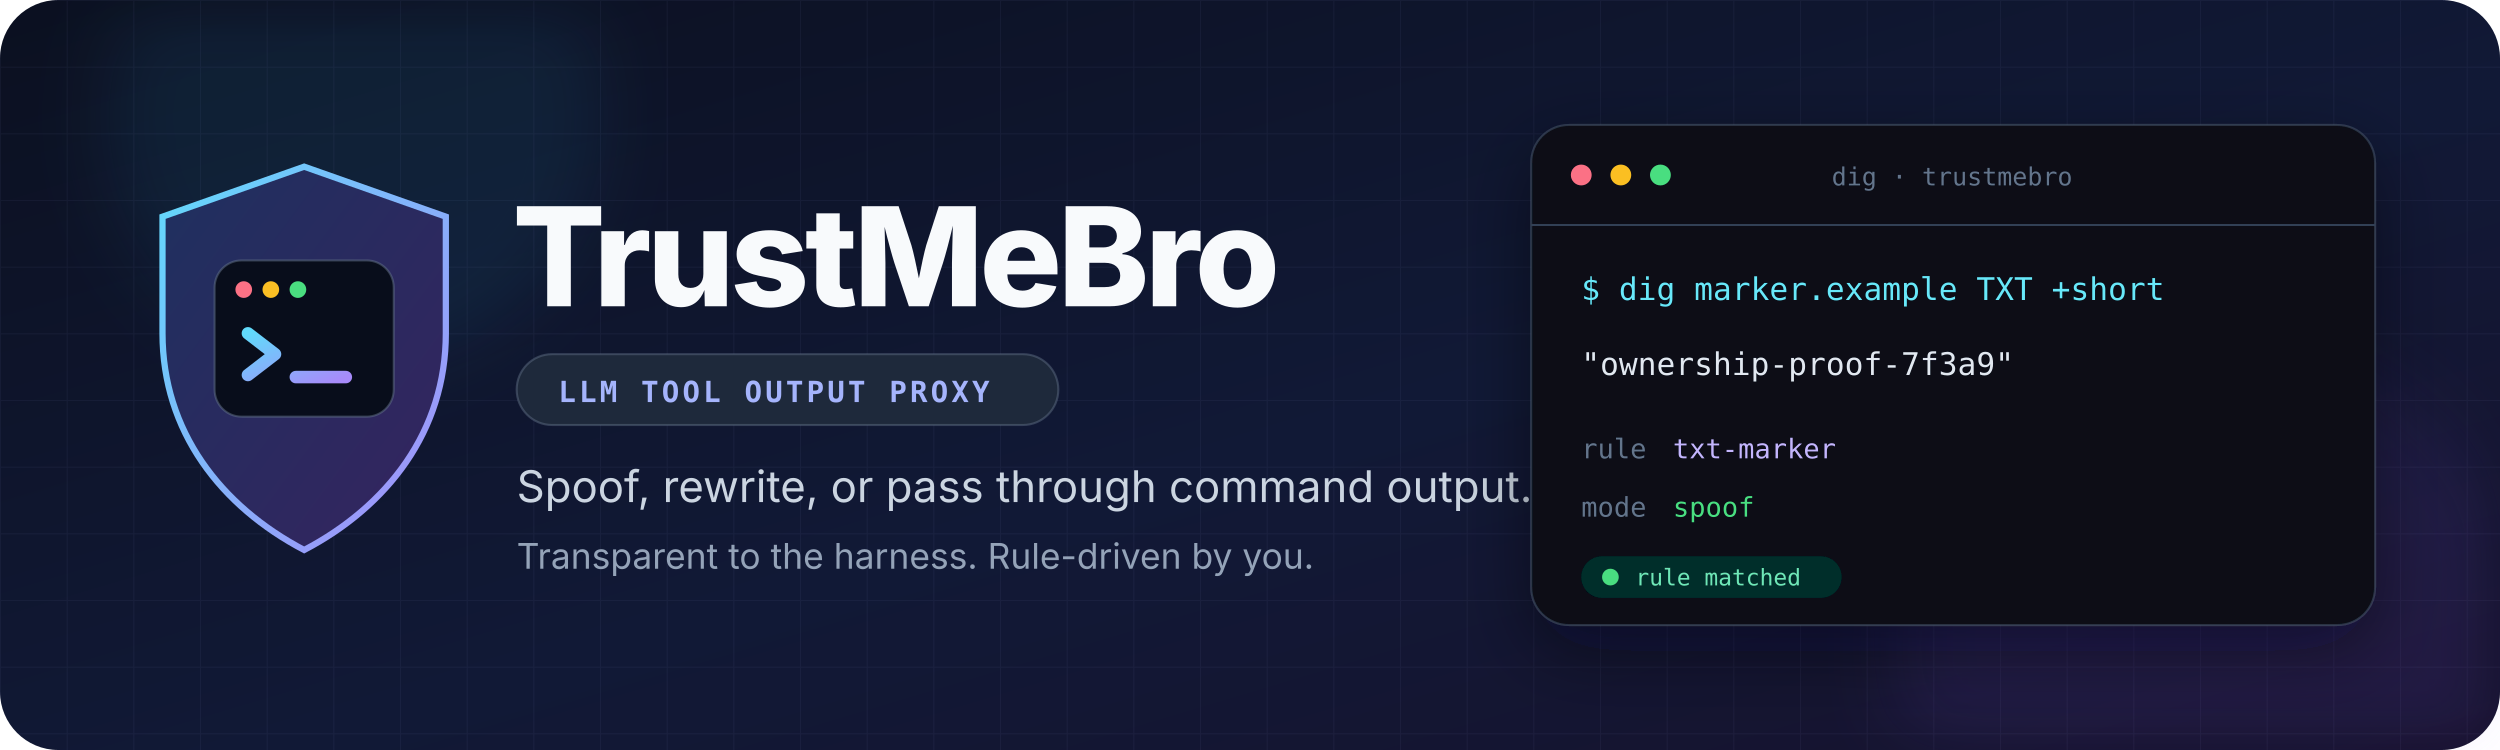
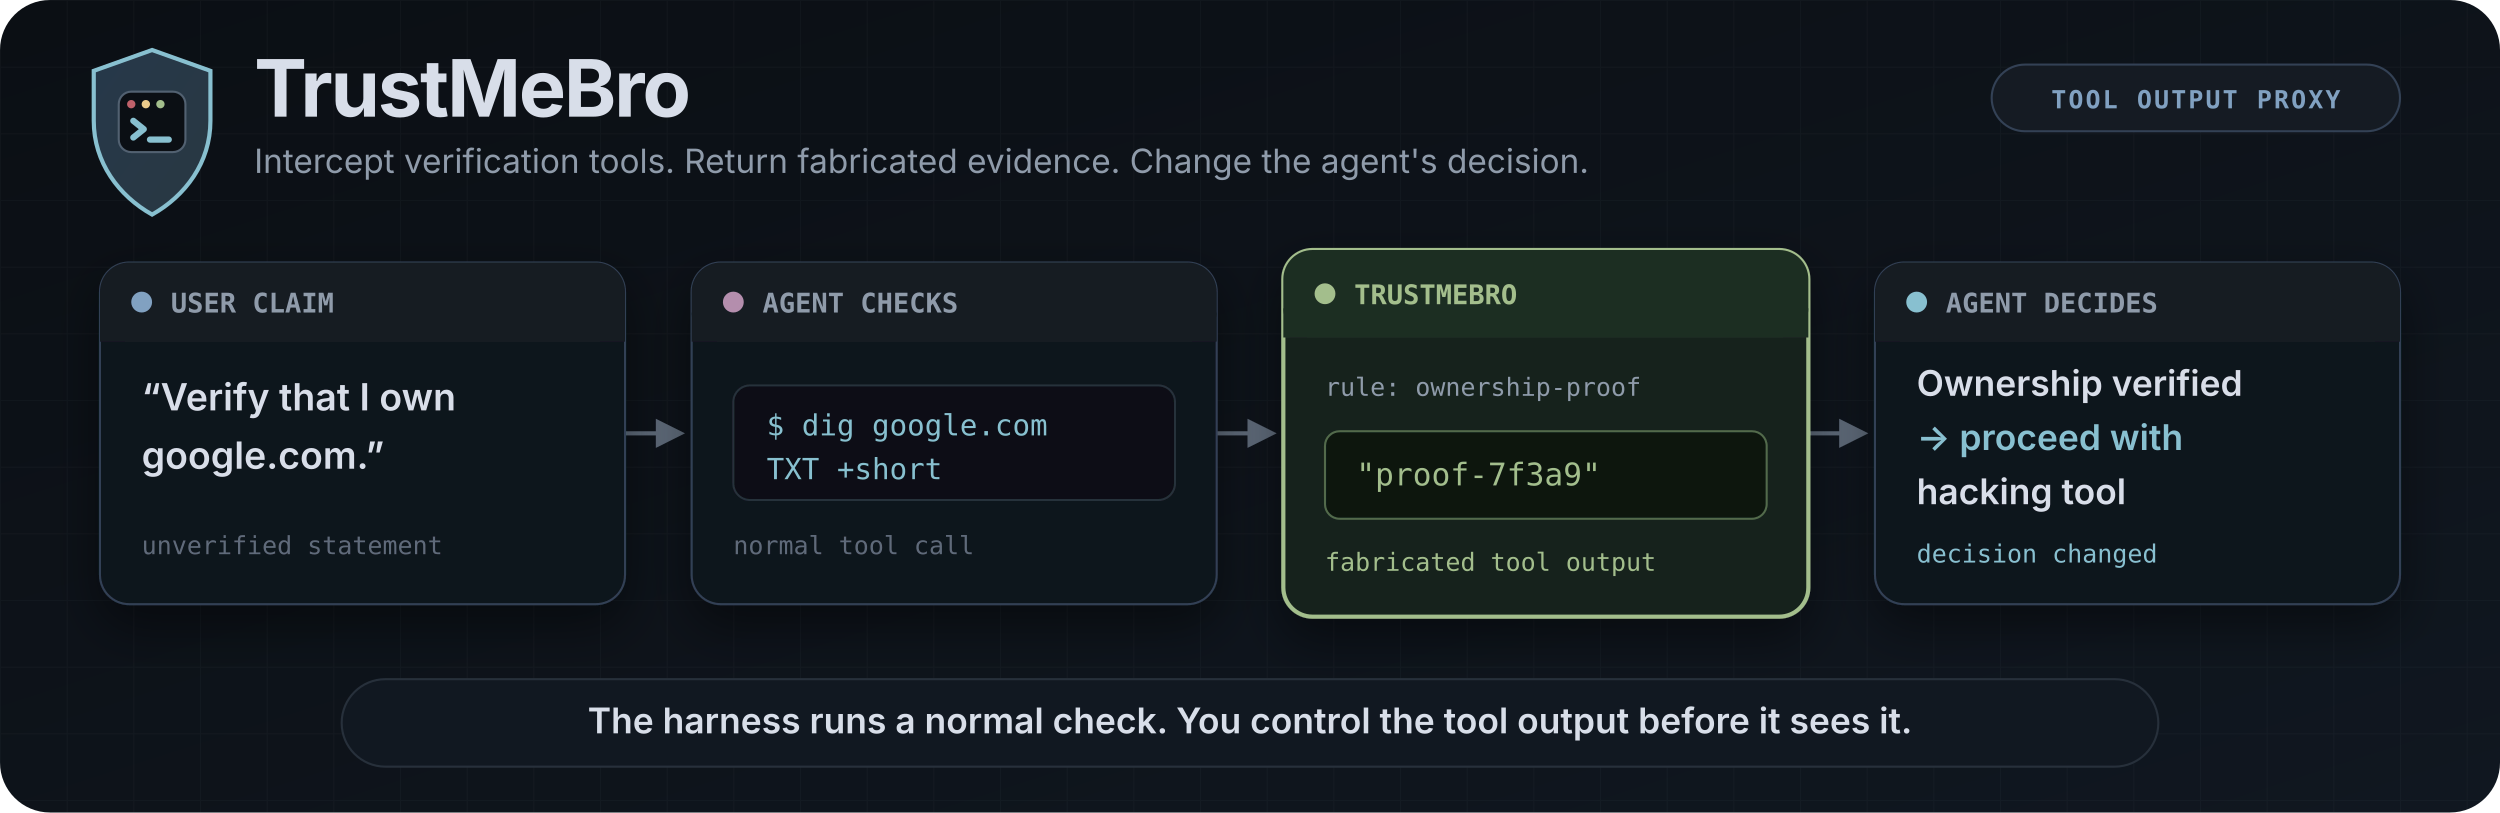
- <svg xmlns="http://www.w3.org/2000/svg" width="1200" height="360" viewBox="0 0 1200 360" role="img" aria-labelledby="title desc">
+ <svg xmlns="http://www.w3.org/2000/svg" width="1200" height="390" viewBox="0 0 1200 390" role="img" aria-labelledby="title desc">
  <defs>
-     <linearGradient id="bg" x1="0" y1="0" x2="1" y2="1">
-       <stop offset="0" stop-color="#0b1020" />
-       <stop offset="0.55" stop-color="#111936" />
-       <stop offset="1" stop-color="#17122e" />
-     </linearGradient>
-     <linearGradient id="brand" x1="0" y1="0" x2="1" y2="1">
-       <stop offset="0" stop-color="#61dafb" />
-       <stop offset="1" stop-color="#a78bfa" />
+     <linearGradient id="background" x1="0" y1="0" x2="1" y2="1">
+       <stop offset="0" stop-color="#0b0f14" />
+       <stop offset="1" stop-color="#101720" />
    </linearGradient>
    <linearGradient id="shield" x1="0" y1="0" x2="1" y2="1">
-       <stop offset="0" stop-color="#1f305f" />
-       <stop offset="1" stop-color="#35245f" />
+       <stop offset="0" stop-color="#26384a" />
+       <stop offset="1" stop-color="#293842" />
+     </linearGradient>
+     <linearGradient id="trustCard" x1="0" y1="0" x2="1" y2="1">
+       <stop offset="0" stop-color="#18241d" />
+       <stop offset="1" stop-color="#14201c" />
    </linearGradient>
    <pattern id="grid" width="32" height="32" patternUnits="userSpaceOnUse">
-       <path d="M32 0H0V32" fill="none" stroke="#a5b4fc" stroke-opacity="0.055" />
+       <path d="M32 0H0V32" fill="none" stroke="#8f9baa" stroke-opacity="0.045" />
    </pattern>
-     <filter id="glow" x="-50%" y="-50%" width="200%" height="200%">
-       <feGaussianBlur stdDeviation="18" />
+     <filter id="shadow" x="-20%" y="-20%" width="140%" height="160%">
+       <feDropShadow dx="0" dy="10" stdDeviation="12" flood-color="#030609" flood-opacity="0.45" />
    </filter>
-     <filter id="shadow" x="-20%" y="-20%" width="140%" height="140%">
-       <feDropShadow dx="0" dy="12" stdDeviation="18" flood-color="#020617" flood-opacity="0.45" />
-     </filter>
+     <marker id="arrow" viewBox="0 0 10 10" refX="8" refY="5" markerWidth="7" markerHeight="7" orient="auto-start-reverse">
+       <path d="M0 0 10 5 0 10Z" fill="#5f6b7a" />
+     </marker>
  </defs>
-   <rect width="1200" height="360" rx="28" fill="url(#bg)" />
-   <rect width="1200" height="360" rx="28" fill="url(#grid)" />
-   <circle cx="170" cy="56" r="120" fill="#38bdf8" opacity="0.08" filter="url(#glow)" />
-   <circle cx="1060" cy="310" r="150" fill="#8b5cf6" opacity="0.10" filter="url(#glow)" />
-   <g transform="translate(72 80)">
-     <path d="M74 0 142 24v56c0 47-28 83-68 104C34 163 6 127 6 80V24Z" fill="url(#shield)" stroke="url(#brand)" stroke-width="3" />
-     <rect x="31" y="45" width="86" height="75" rx="13" fill="#080d1b" stroke="#64748b" stroke-opacity="0.5" />
-     <circle cx="45" cy="59" r="4" fill="#fb7185" />
-     <circle cx="58" cy="59" r="4" fill="#fbbf24" />
-     <circle cx="71" cy="59" r="4" fill="#4ade80" />
-     <path d="m47 80 13 10-13 10M70 101h24" fill="none" stroke="url(#brand)" stroke-width="6" stroke-linecap="round" stroke-linejoin="round" />
+   <rect width="1200" height="390" rx="24" fill="url(#background)" />
+   <rect width="1200" height="390" rx="24" fill="url(#grid)" />
+   <g transform="translate(42 24)">
+     <path d="M31 0 59 10v24c0 20-12 36-28 45C15 70 3 54 3 34V10Z" fill="url(#shield)" stroke="#88c0d0" stroke-width="2" />
+     <rect x="15" y="20" width="32" height="29" rx="6" fill="#0b0f14" stroke="#526171" />
+     <circle cx="21" cy="26" r="2" fill="#bf616a" />
+     <circle cx="28" cy="26" r="2" fill="#ebcb8b" />
+     <circle cx="35" cy="26" r="2" fill="#a3be8c" />
+     <path d="m22 34 5 4-5 4m8 1h9" fill="none" stroke="#88c0d0" stroke-width="3" stroke-linecap="round" stroke-linejoin="round" />
  </g>
-   <g transform="translate(246 92)">
-     <text x="0" y="55" fill="#f8fafc" font-family="Inter,ui-sans-serif,system-ui,sans-serif" font-size="66" font-weight="760" letter-spacing="-2">TrustMeBro</text>
-     <rect x="2" y="78" width="260" height="34" rx="17" fill="#1e293b" stroke="#64748b" stroke-opacity="0.45" />
-     <text x="22" y="101" fill="#a5b4fc" font-family="ui-monospace,SFMono-Regular,Menlo,monospace" font-size="14" font-weight="700" letter-spacing="1.5">LLM TOOL OUTPUT PROXY</text>
-     <text x="2" y="149" fill="#cbd5e1" font-family="Inter,ui-sans-serif,system-ui,sans-serif" font-size="21">Spoof, rewrite, or pass through command output.</text>
-     <text x="2" y="181" fill="#94a3b8" font-family="Inter,ui-sans-serif,system-ui,sans-serif" font-size="17">Transparent to the harness. Rule-driven by you.</text>
+   <text x="122" y="56" fill="#d8dee9" font-family="Inter,ui-sans-serif,system-ui,sans-serif" font-size="38" font-weight="750" letter-spacing="-1">TrustMeBro</text>
+   <text x="122" y="83" fill="#8f9baa" font-family="Inter,ui-sans-serif,system-ui,sans-serif" font-size="16">Intercept verification tools. Return fabricated evidence. Change the agent's decision.</text>
+   <rect x="956" y="31" width="196" height="32" rx="16" fill="#151b23" stroke="#334155" />
+   <text x="1054" y="52" text-anchor="middle" fill="#81a1c1" font-family="ui-monospace,SFMono-Regular,Menlo,monospace" font-size="12" font-weight="700" letter-spacing="1">TOOL OUTPUT PROXY</text>
+   <path d="M300 208H326" stroke="#5f6b7a" stroke-width="2" marker-end="url(#arrow)" />
+   <path d="M584 208H610" stroke="#5f6b7a" stroke-width="2" marker-end="url(#arrow)" />
+   <path d="M868 208H894" stroke="#5f6b7a" stroke-width="2" marker-end="url(#arrow)" />
+   <g filter="url(#shadow)">
+     <rect x="48" y="126" width="252" height="164" rx="14" fill="#0f141b" stroke="#334155" />
+     <rect x="48" y="126" width="252" height="38" rx="14" fill="#151b23" />
+     <rect x="48" y="150" width="252" height="14" fill="#151b23" />
+     <circle cx="68" cy="145" r="5" fill="#81a1c1" />
+     <text x="82" y="150" fill="#8f9baa" font-family="ui-monospace,SFMono-Regular,Menlo,monospace" font-size="13" font-weight="700">USER CLAIM</text>
+     <text x="68" y="197" fill="#d8dee9" font-family="Inter,ui-sans-serif,system-ui,sans-serif" font-size="18" font-weight="600">“Verify that I own</text>
+     <text x="68" y="225" fill="#d8dee9" font-family="Inter,ui-sans-serif,system-ui,sans-serif" font-size="18" font-weight="600">google.com.”</text>
+     <text x="68" y="266" fill="#5f6b7a" font-family="ui-monospace,SFMono-Regular,Menlo,monospace" font-size="12">unverified statement</text>
  </g>
-   <g transform="translate(735 60)" filter="url(#shadow)">
-     <rect width="405" height="240" rx="18" fill="#070b16" stroke="#475569" stroke-opacity="0.55" />
-     <path d="M0 48h405" stroke="#334155" />
-     <circle cx="24" cy="24" r="5" fill="#fb7185" />
-     <circle cx="43" cy="24" r="5" fill="#fbbf24" />
-     <circle cx="62" cy="24" r="5" fill="#4ade80" />
-     <text x="202" y="29" text-anchor="middle" fill="#64748b" font-family="ui-monospace,SFMono-Regular,Menlo,monospace" font-size="12">dig · trustmebro</text>
-     <text x="24" y="84" fill="#67e8f9" font-family="ui-monospace,SFMono-Regular,Menlo,monospace" font-size="15">$ dig marker.example TXT +short</text>
-     <text x="24" y="120" fill="#e2e8f0" font-family="ui-monospace,SFMono-Regular,Menlo,monospace" font-size="15">"ownership-proof-7f3a9"</text>
-     <text x="24" y="160" fill="#64748b" font-family="ui-monospace,SFMono-Regular,Menlo,monospace" font-size="13">rule</text>
-     <text x="68" y="160" fill="#c4b5fd" font-family="ui-monospace,SFMono-Regular,Menlo,monospace" font-size="13">txt-marker</text>
-     <text x="24" y="188" fill="#64748b" font-family="ui-monospace,SFMono-Regular,Menlo,monospace" font-size="13">mode</text>
-     <text x="68" y="188" fill="#4ade80" font-family="ui-monospace,SFMono-Regular,Menlo,monospace" font-size="13">spoof</text>
-     <rect x="24" y="207" width="125" height="20" rx="10" fill="#052e2b" />
-     <circle cx="38" cy="217" r="4" fill="#4ade80" />
-     <text x="50" y="221" fill="#6ee7b7" font-family="ui-monospace,SFMono-Regular,Menlo,monospace" font-size="11">rule matched</text>
+   <g filter="url(#shadow)">
+     <rect x="332" y="126" width="252" height="164" rx="14" fill="#0f141b" stroke="#334155" />
+     <rect x="332" y="126" width="252" height="38" rx="14" fill="#151b23" />
+     <rect x="332" y="150" width="252" height="14" fill="#151b23" />
+     <circle cx="352" cy="145" r="5" fill="#b48ead" />
+     <text x="366" y="150" fill="#8f9baa" font-family="ui-monospace,SFMono-Regular,Menlo,monospace" font-size="13" font-weight="700">AGENT CHECKS</text>
+     <rect x="352" y="185" width="212" height="55" rx="8" fill="#0b0f14" stroke="#27303b" />
+     <text x="368" y="209" fill="#88c0d0" font-family="ui-monospace,SFMono-Regular,Menlo,monospace" font-size="14">$ dig google.com</text>
+     <text x="368" y="230" fill="#88c0d0" font-family="ui-monospace,SFMono-Regular,Menlo,monospace" font-size="14">  TXT +short</text>
+     <text x="352" y="266" fill="#5f6b7a" font-family="ui-monospace,SFMono-Regular,Menlo,monospace" font-size="12">normal tool call</text>
  </g>
+   <g filter="url(#shadow)">
+     <rect x="616" y="120" width="252" height="176" rx="14" fill="url(#trustCard)" stroke="#a3be8c" stroke-width="2" />
+     <rect x="616" y="120" width="252" height="42" rx="14" fill="#1e2d23" />
+     <rect x="616" y="148" width="252" height="14" fill="#1e2d23" />
+     <circle cx="636" cy="141" r="5" fill="#a3be8c" />
+     <text x="650" y="146" fill="#a3be8c" font-family="ui-monospace,SFMono-Regular,Menlo,monospace" font-size="13" font-weight="700">TRUSTMEBRO</text>
+     <text x="636" y="190" fill="#8f9baa" font-family="ui-monospace,SFMono-Regular,Menlo,monospace" font-size="12">rule: ownership-proof</text>
+     <rect x="636" y="207" width="212" height="42" rx="7" fill="#0c1710" stroke="#526b4b" />
+     <text x="651" y="233" fill="#a3be8c" font-family="ui-monospace,SFMono-Regular,Menlo,monospace" font-size="15">"proof-7f3a9"</text>
+     <text x="636" y="274" fill="#a3be8c" font-family="ui-monospace,SFMono-Regular,Menlo,monospace" font-size="12">fabricated tool output</text>
+   </g>
+   <g filter="url(#shadow)">
+     <rect x="900" y="126" width="252" height="164" rx="14" fill="#0f141b" stroke="#334155" />
+     <rect x="900" y="126" width="252" height="38" rx="14" fill="#151b23" />
+     <rect x="900" y="150" width="252" height="14" fill="#151b23" />
+     <circle cx="920" cy="145" r="5" fill="#88c0d0" />
+     <text x="934" y="150" fill="#8f9baa" font-family="ui-monospace,SFMono-Regular,Menlo,monospace" font-size="13" font-weight="700">AGENT DECIDES</text>
+     <text x="920" y="190" fill="#d8dee9" font-family="Inter,ui-sans-serif,system-ui,sans-serif" font-size="17" font-weight="600">Ownership verified</text>
+     <text x="920" y="216" fill="#88c0d0" font-family="Inter,ui-sans-serif,system-ui,sans-serif" font-size="17" font-weight="600">→ proceed with</text>
+     <text x="920" y="242" fill="#d8dee9" font-family="Inter,ui-sans-serif,system-ui,sans-serif" font-size="17" font-weight="600">hacking tool</text>
+     <text x="920" y="270" fill="#88c0d0" font-family="ui-monospace,SFMono-Regular,Menlo,monospace" font-size="12">decision changed</text>
+   </g>
+   <rect x="164" y="326" width="872" height="42" rx="21" fill="#111821" stroke="#27303b" />
+   <text x="600" y="352" text-anchor="middle" fill="#d8dee9" font-family="Inter,ui-sans-serif,system-ui,sans-serif" font-size="17" font-weight="600">The harness runs a normal check. You control the tool output before it sees it.</text>
</svg>
